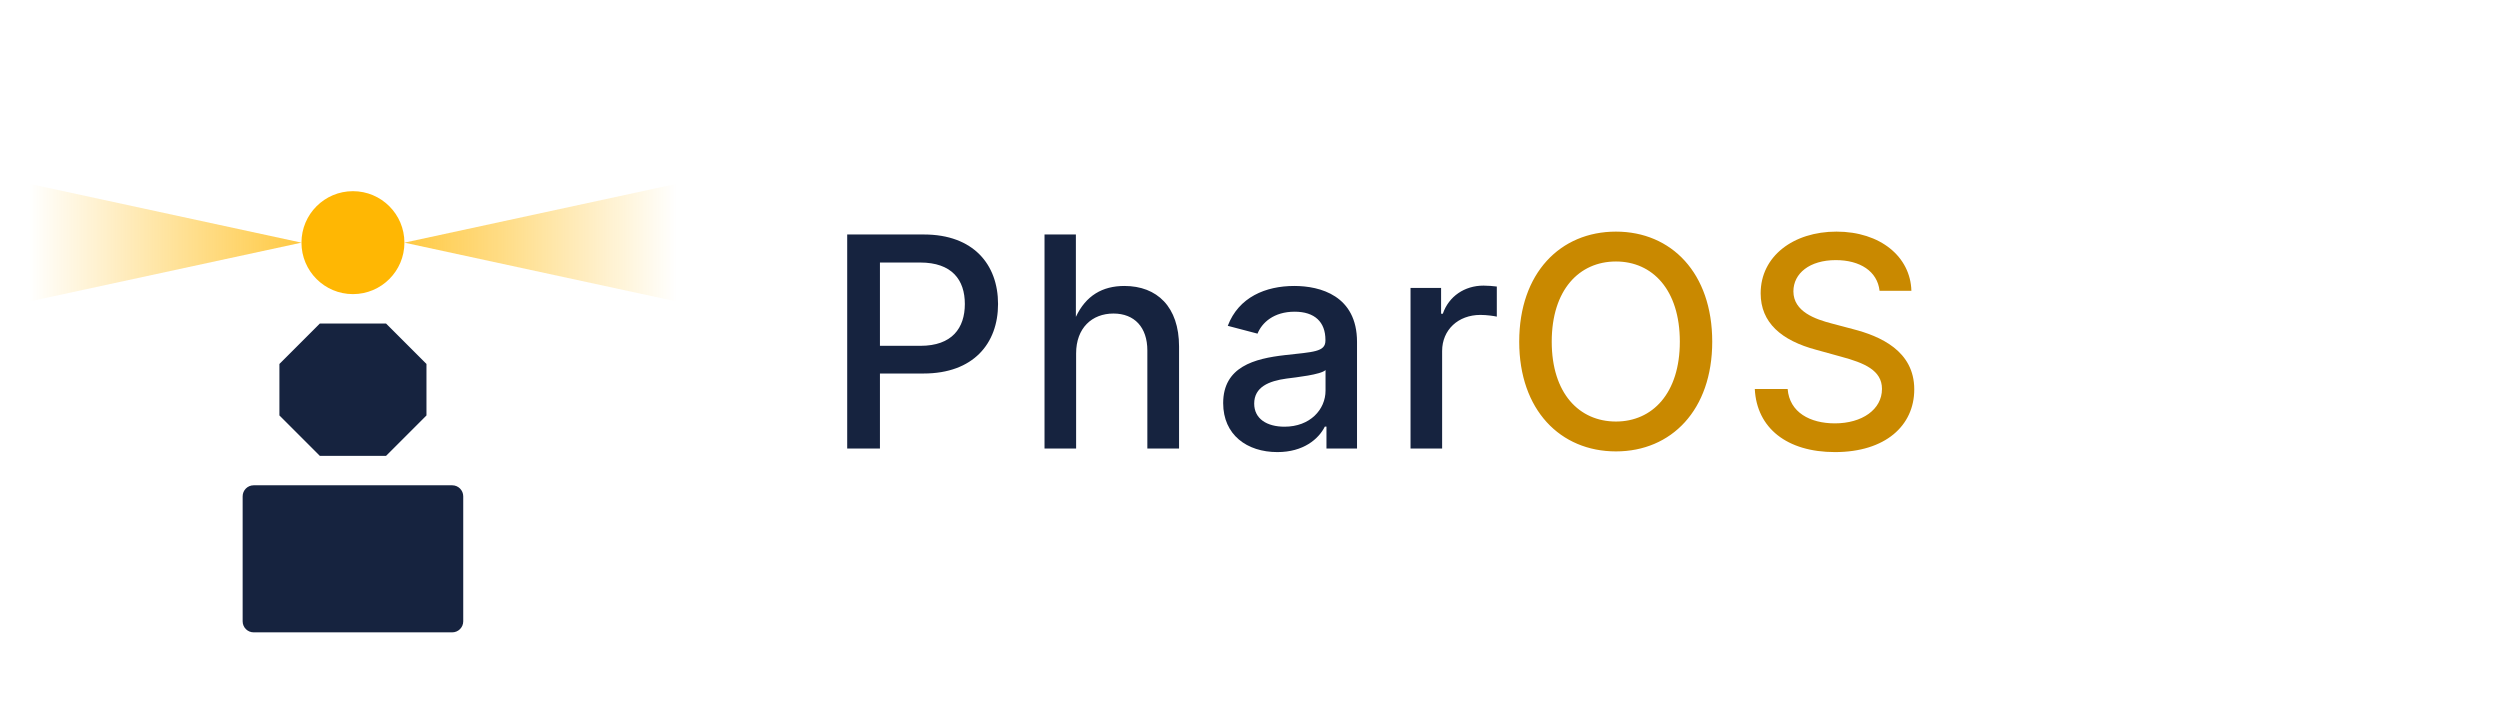
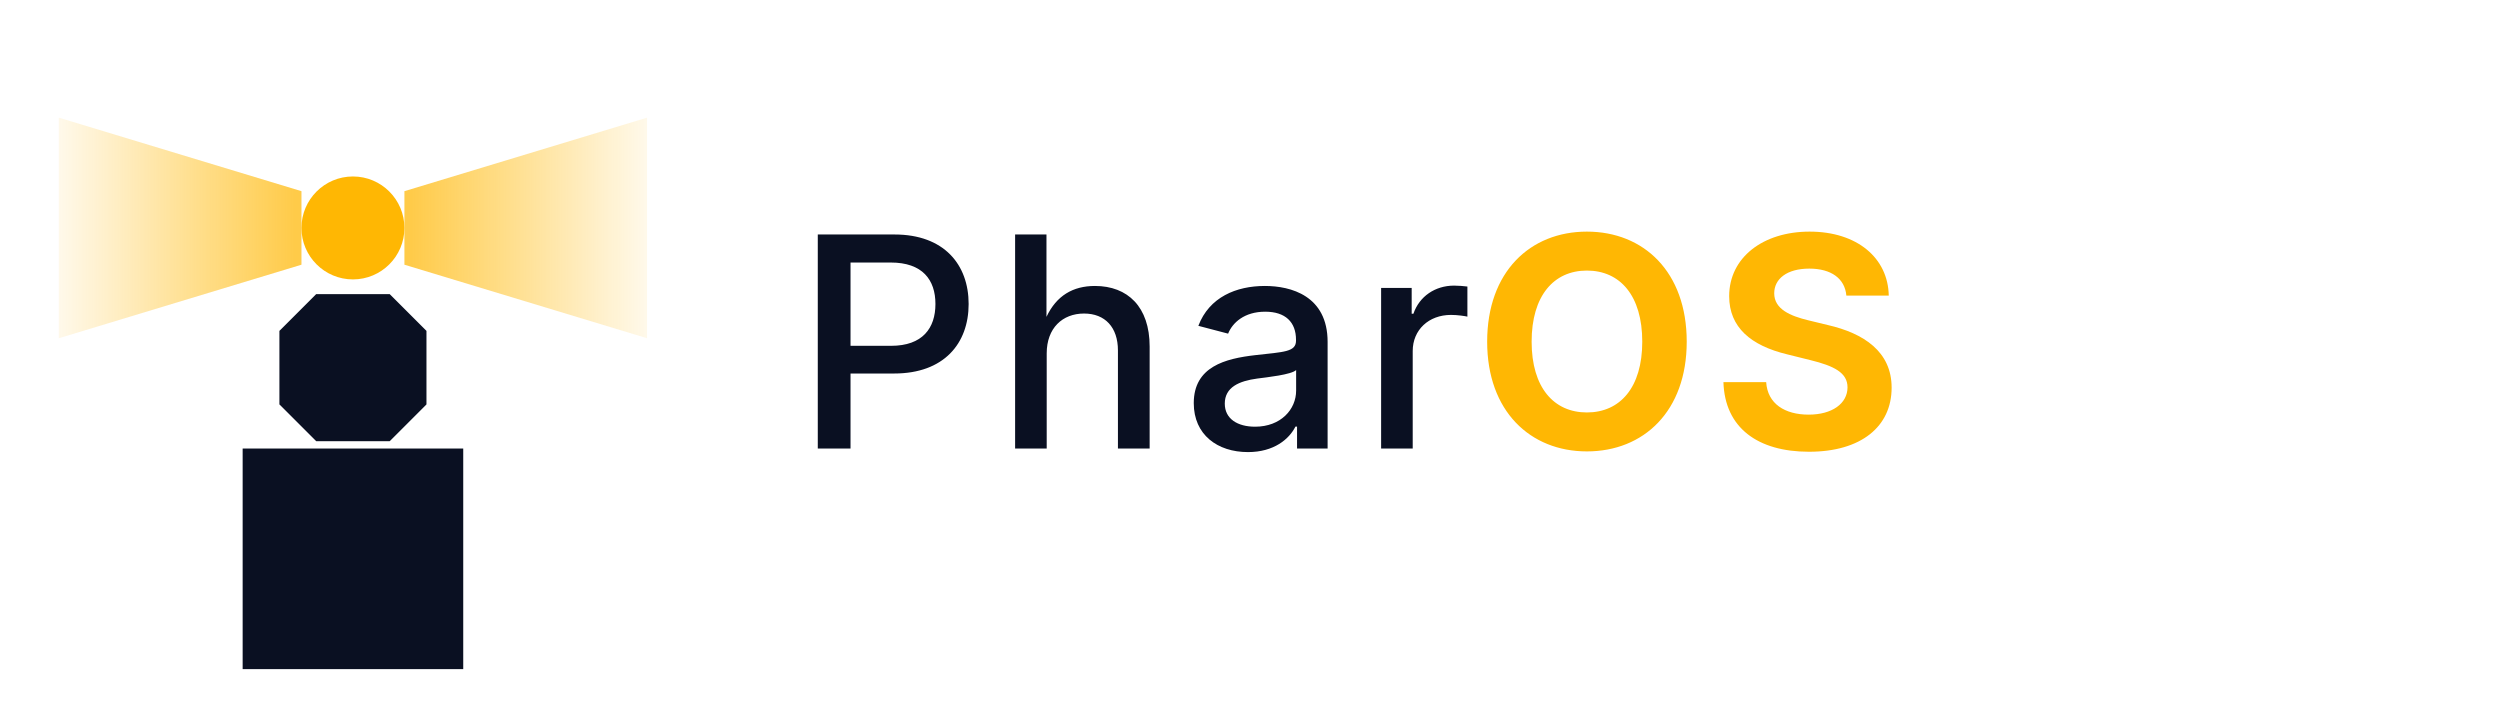
- <svg xmlns="http://www.w3.org/2000/svg" viewBox="0 0 340 96" role="img" aria-label="PharOS">
-   <g>
-     <defs>
-       <linearGradient id="Ll" x1="1" y1="0" x2="0" y2="0">
-         <stop offset="0" stop-color="#FFB703" stop-opacity=".75" />
-         <stop offset="1" stop-color="#FFB703" stop-opacity="0" />
-       </linearGradient>
-       <linearGradient id="Lr" x1="0" y1="0" x2="1" y2="0">
-         <stop offset="0" stop-color="#FFB703" stop-opacity=".75" />
-         <stop offset="1" stop-color="#FFB703" stop-opacity="0" />
-       </linearGradient>
-     </defs>
-     <polygon points="41,33 4,25 4,41" fill="url(#Ll)" />
-     <polygon points="55,33 92,25 92,41" fill="url(#Lr)" />
-     <rect x="33" y="66" width="30" height="20" rx="1.5" fill="#16233F" />
-     <polygon points="43.5,44 52.5,44 58,49.5 58,56.5 52.5,62 43.5,62 38,56.5 38,49.5" fill="#16233F" />
-     <circle cx="48" cy="33" r="7" fill="#FFB703" />
+ <svg xmlns="http://www.w3.org/2000/svg" viewBox="0 0 340 96" role="img" aria-labelledby="title desc">
+   <defs>
+     <linearGradient id="beam-left" gradientUnits="userSpaceOnUse" x1="40" y1="0" x2="4" y2="0">
+       <stop offset="0" stop-color="#FFB703" stop-opacity=".72" />
+       <stop offset="1" stop-color="#FFB703" stop-opacity="0" />
+     </linearGradient>
+     <linearGradient id="beam-right" gradientUnits="userSpaceOnUse" x1="56" y1="0" x2="92" y2="0">
+       <stop offset="0" stop-color="#FFB703" stop-opacity=".72" />
+       <stop offset="1" stop-color="#FFB703" stop-opacity="0" />
+     </linearGradient>
+   </defs>
+   <g aria-hidden="true">
+     <path d="M41 26 8 16v30l33-10z" fill="url(#beam-left)" />
+     <path d="m55 26 33-10v30L55 36z" fill="url(#beam-right)" />
+     <rect x="33" y="61" width="30" height="30" fill="#0A1022" />
+     <path d="M43 40h10l5 5v10l-5 5H43l-5-5V45z" fill="#0A1022" />
+     <circle cx="48" cy="31" r="7" fill="#FFB703" />
  </g>
-   <text x="112" y="61" font-family="'Helvetica Neue',Inter,Arial,sans-serif" font-size="40" font-weight="500" letter-spacing="1.5" fill="#16233F">Phar<tspan fill="#C98900">OS</tspan>
+   <text x="108" y="61" font-family="Inter, 'Helvetica Neue', Arial, sans-serif" font-size="40" font-weight="500" letter-spacing="1.5" fill="#0A1022">Phar<tspan fill="#FFB703" font-weight="650">OS</tspan>
  </text>
</svg>
